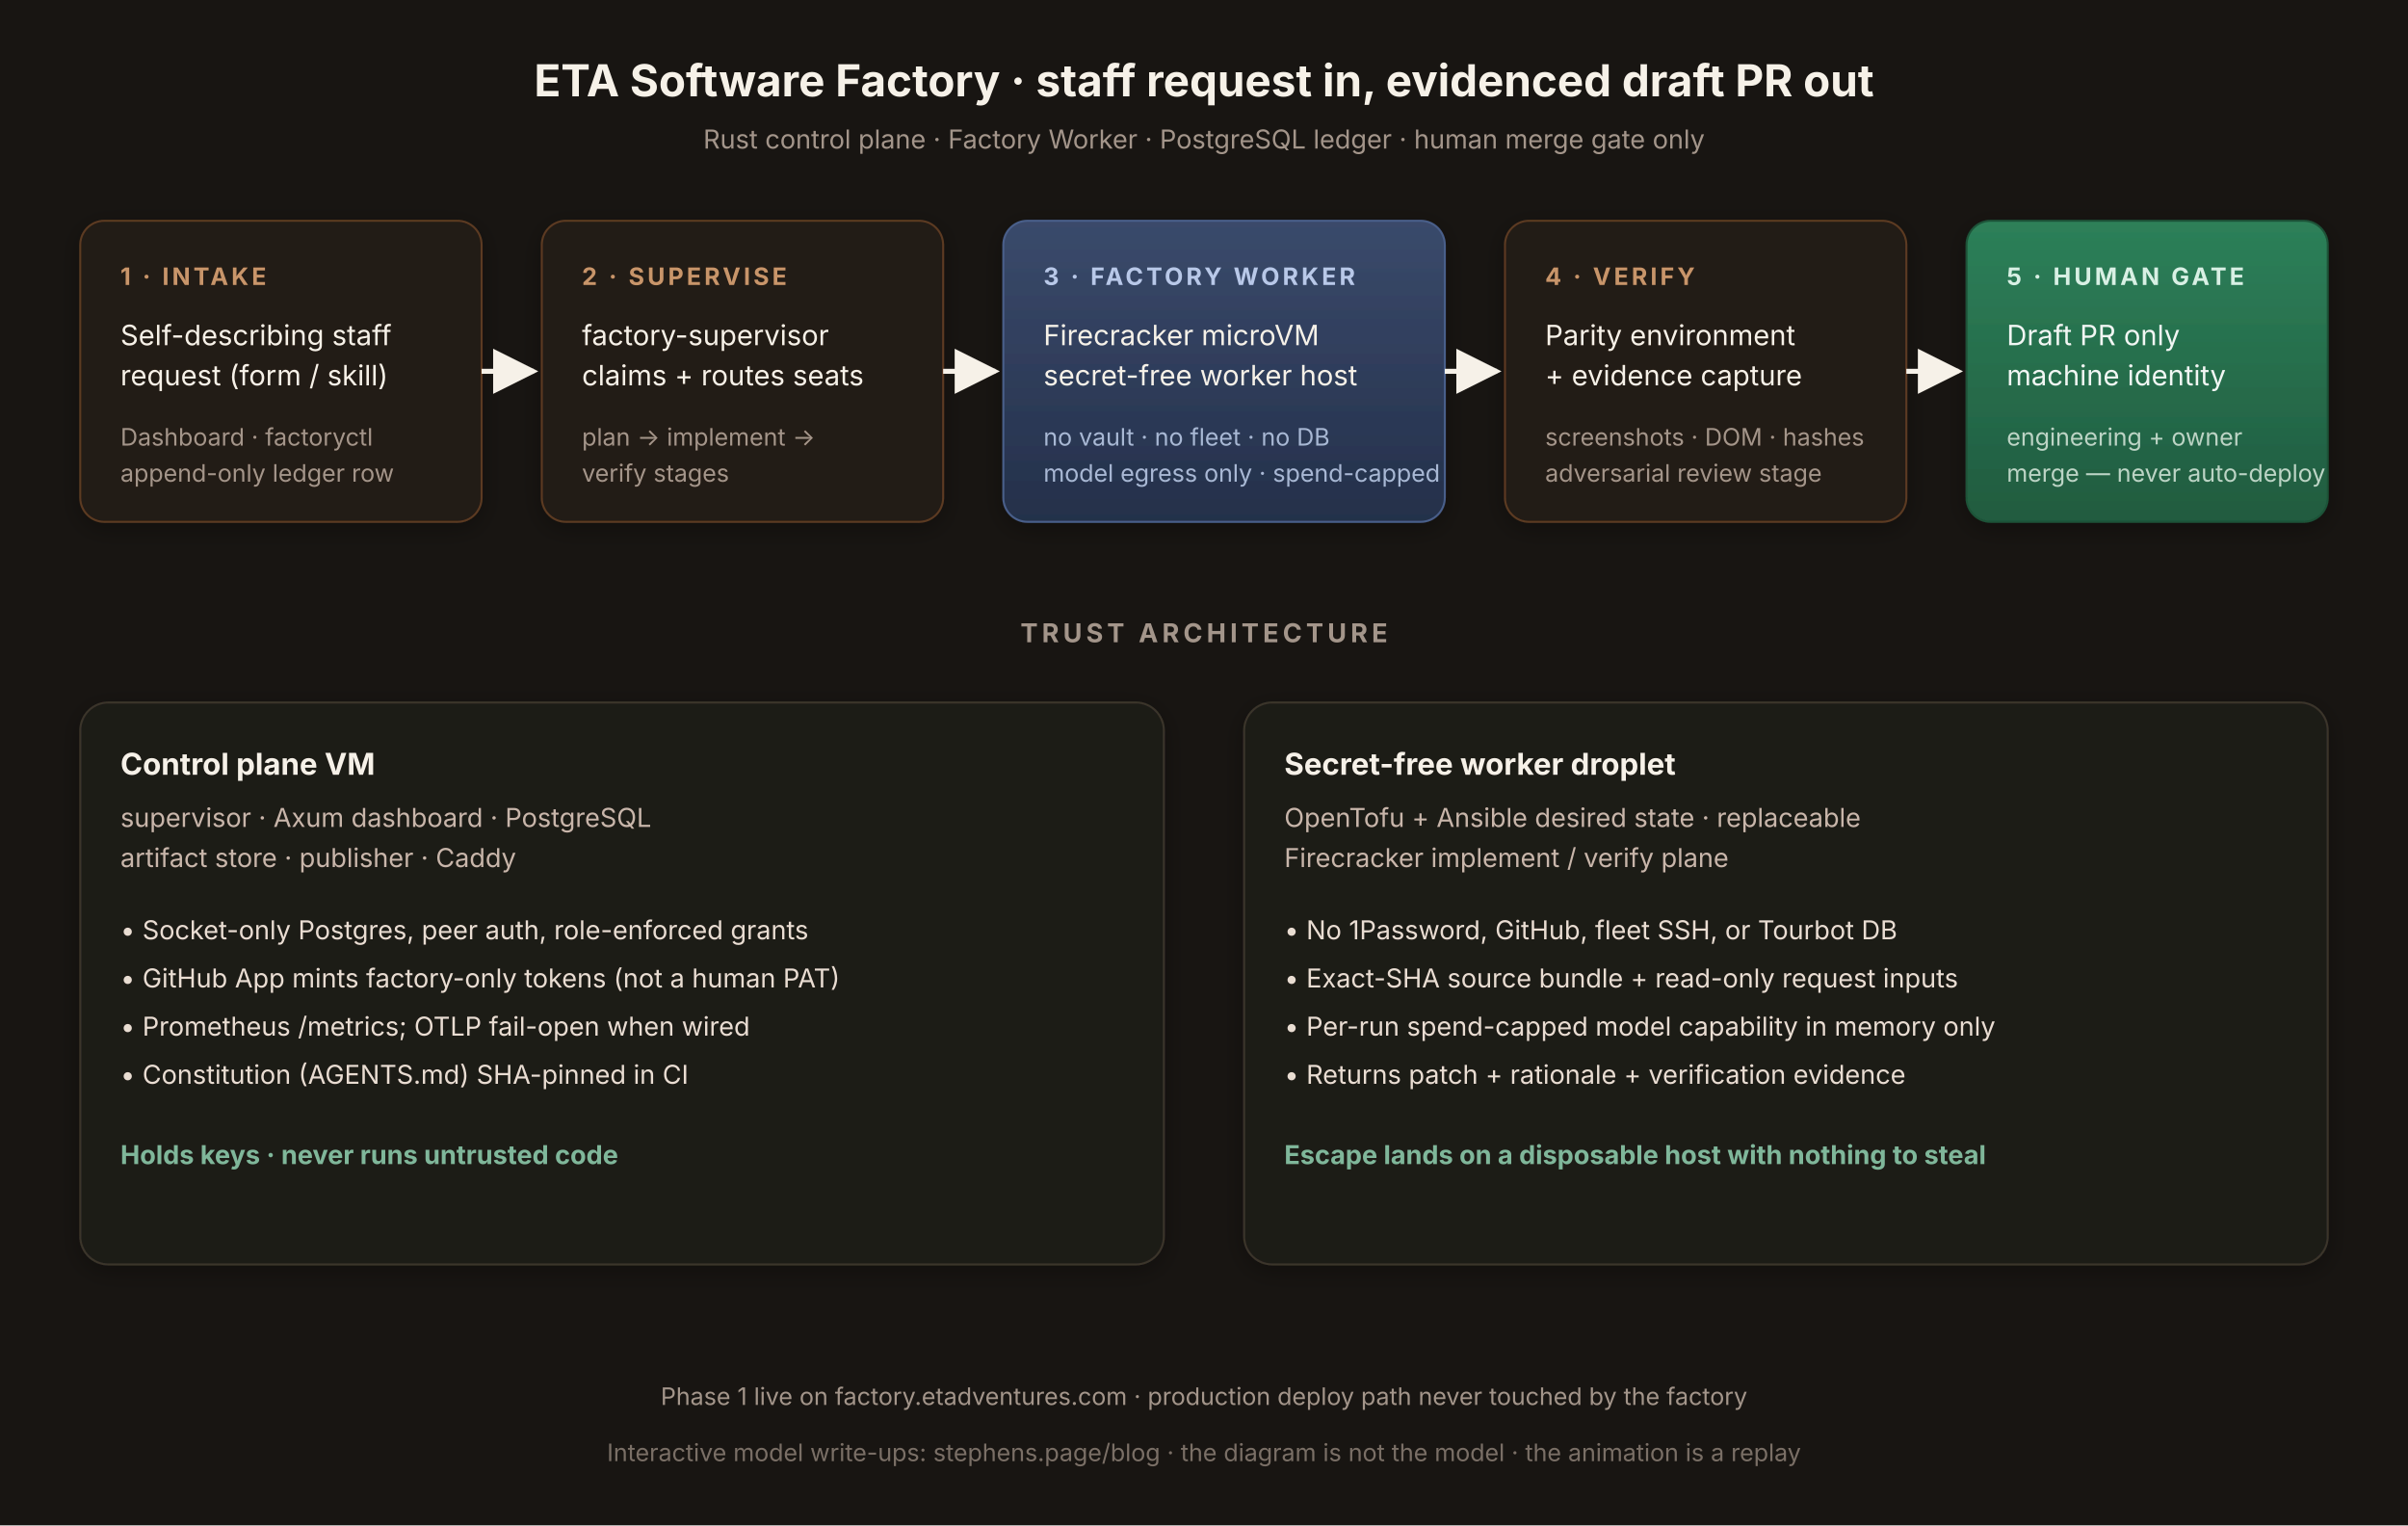
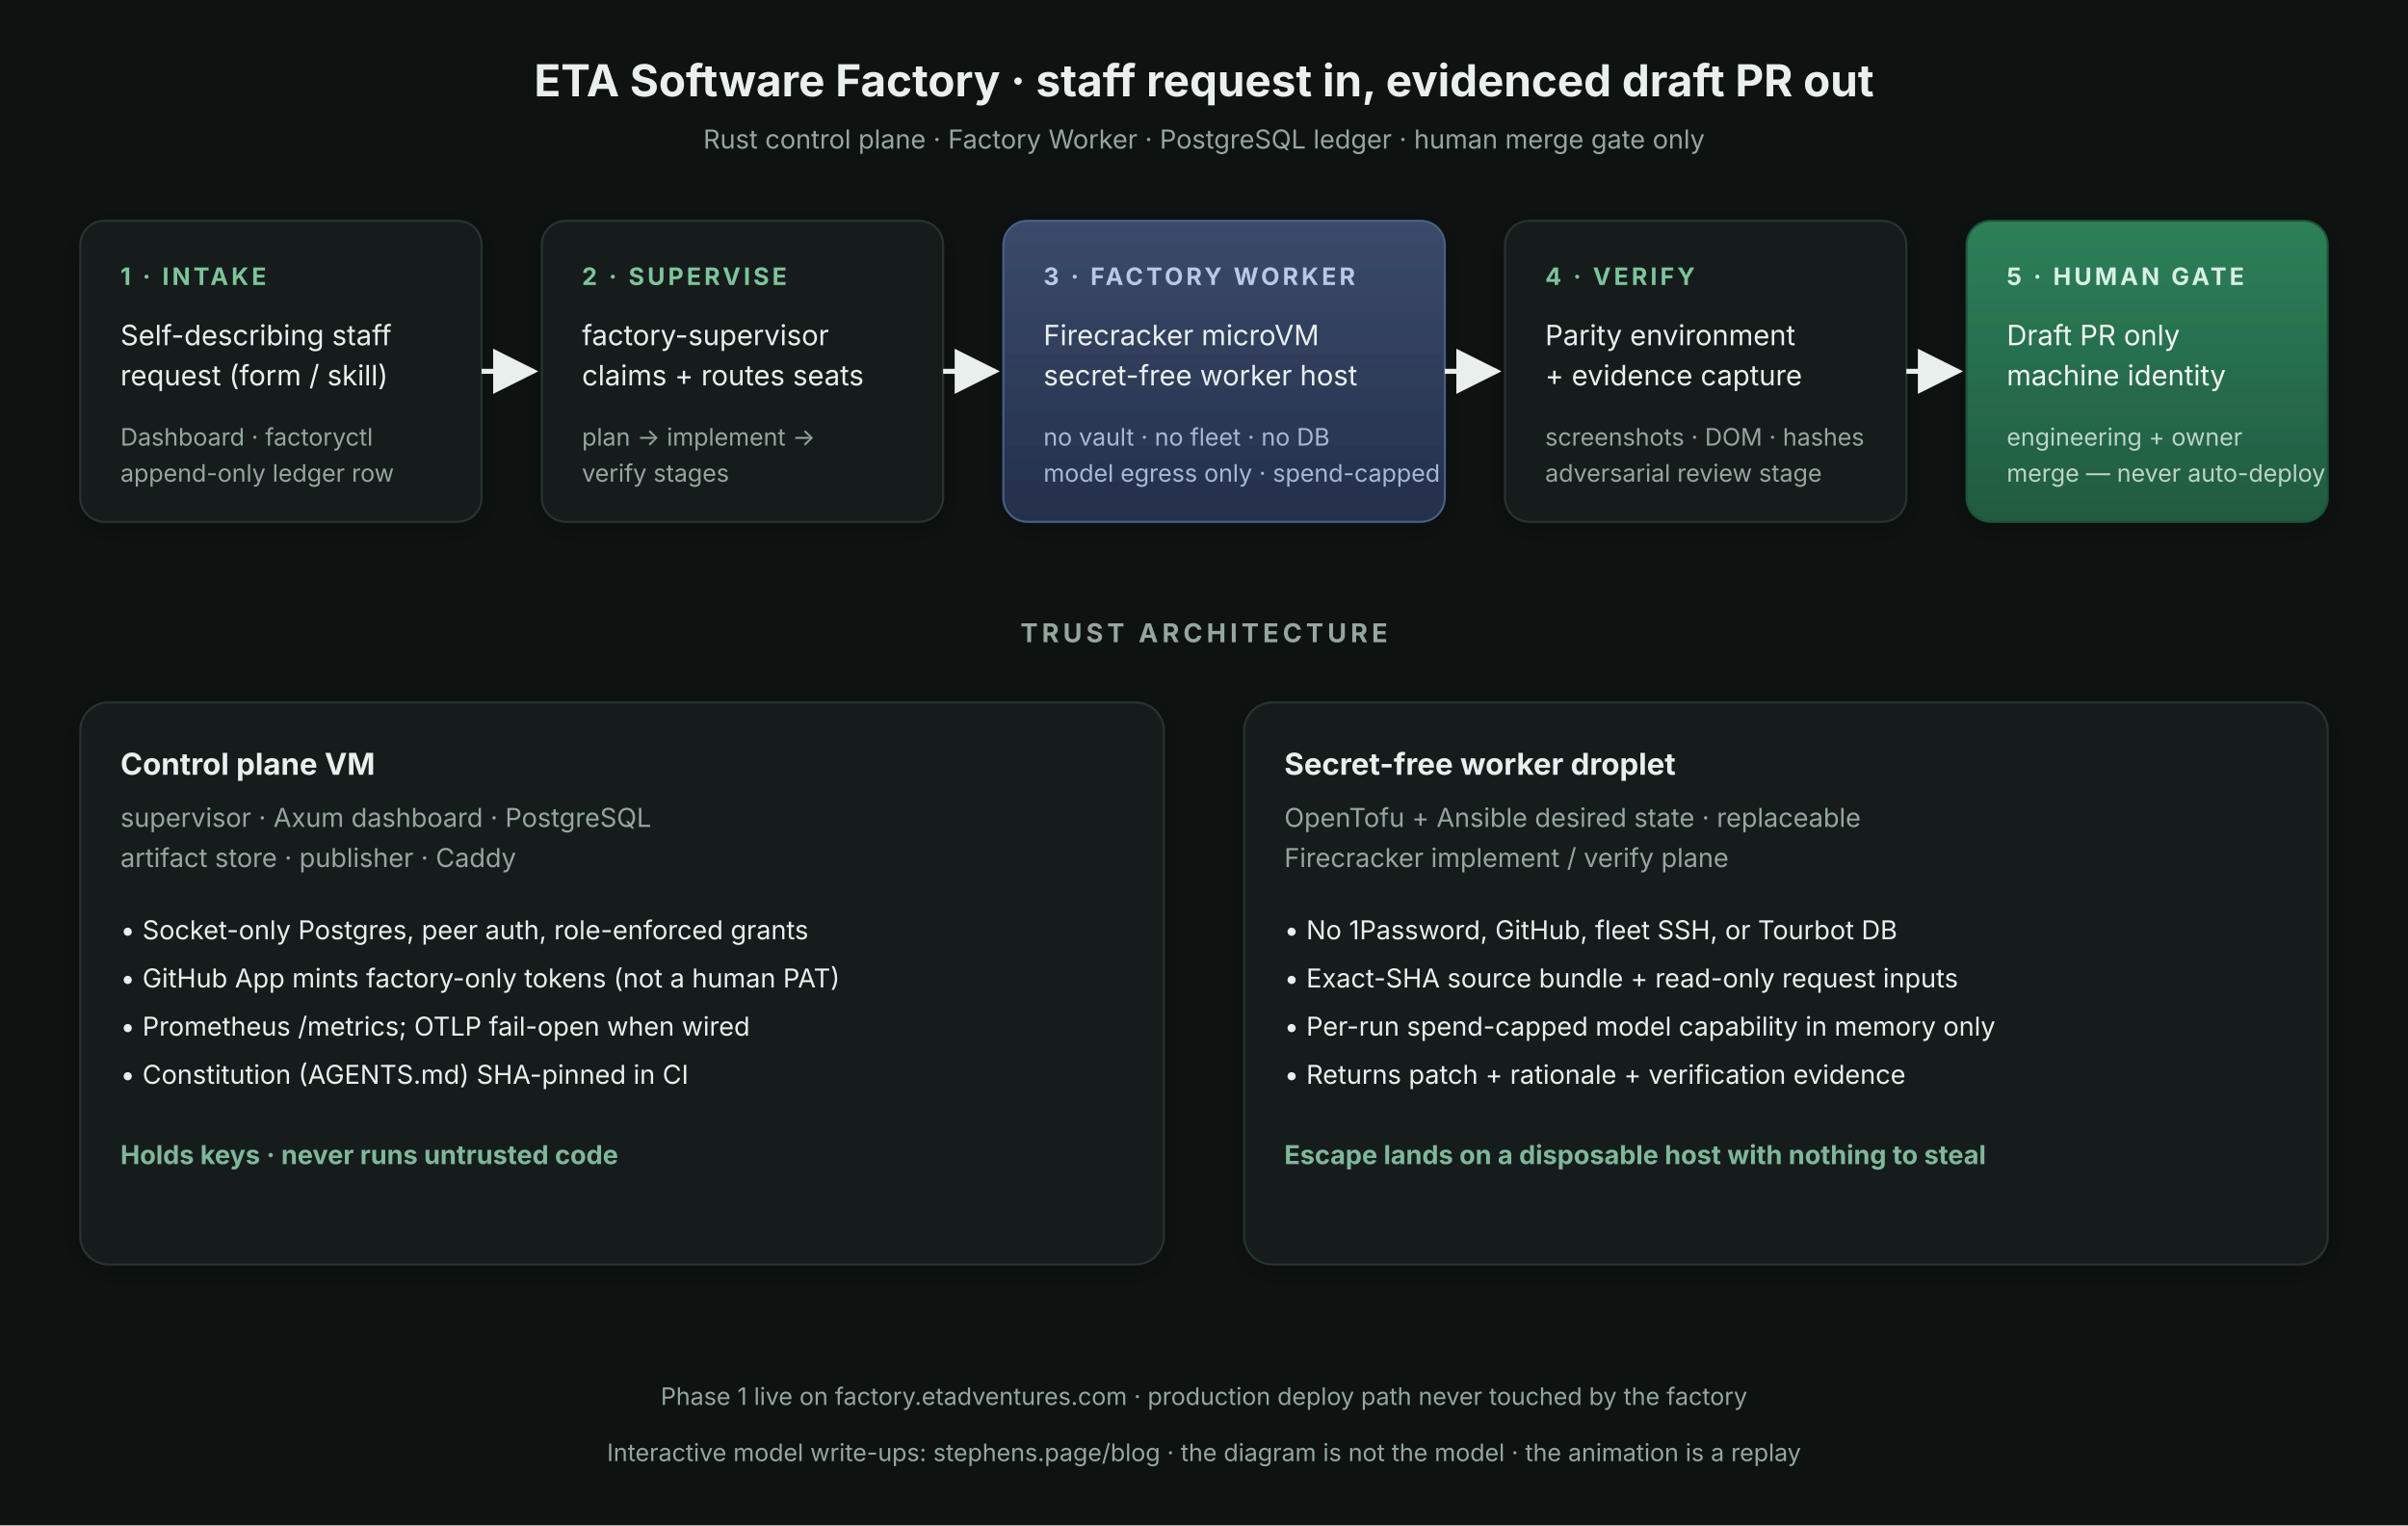
<svg xmlns="http://www.w3.org/2000/svg" viewBox="0 0 1200 760" font-family="system-ui,-apple-system,sans-serif">
  <defs>
    <linearGradient id="brand" x1="0" y1="0" x2="0" y2="1">
-       <stop offset="0" stop-color="#9b4d24" />
-       <stop offset="1" stop-color="#6e3416" />
+       <stop offset="0" stop-color="#215239" />
+       <stop offset="1" stop-color="#173d2a" />
    </linearGradient>
    <linearGradient id="safe" x1="0" y1="0" x2="0" y2="1">
      <stop offset="0" stop-color="#2d8059" />
      <stop offset="1" stop-color="#205b3f" />
    </linearGradient>
    <linearGradient id="worker" x1="0" y1="0" x2="0" y2="1">
      <stop offset="0" stop-color="#3a4a6b" />
      <stop offset="1" stop-color="#24304a" />
    </linearGradient>
    <filter id="sh">
      <feDropShadow dx="0" dy="3" stdDeviation="6" flood-color="#000" flood-opacity="0.30" />
    </filter>
    <marker id="arr" viewBox="0 0 10 10" refX="9" refY="5" markerWidth="9" markerHeight="9" orient="auto-start-reverse">
-       <path d="M0 0 L10 5 L0 10 z" fill="#f6f1e8" />
+       <path d="M0 0 L10 5 L0 10 z" fill="#e8efec" />
    </marker>
  </defs>
-   <rect width="1200" height="760" fill="#181512" />
-   <text x="600" y="48" font-size="22" font-weight="700" fill="#f6f1e8" text-anchor="middle">ETA Software Factory · staff request in, evidenced draft PR out</text>
-   <text x="600" y="74" font-size="13" fill="#a3958a" text-anchor="middle">Rust control plane · Factory Worker · PostgreSQL ledger · human merge gate only</text>
+   <rect width="1200" height="760" fill="#0e1311" />
+   <text x="600" y="48" font-size="22" font-weight="700" fill="#e8efec" text-anchor="middle">ETA Software Factory · staff request in, evidenced draft PR out</text>
+   <text x="600" y="74" font-size="13" fill="#95a69e" text-anchor="middle">Rust control plane · Factory Worker · PostgreSQL ledger · human merge gate only</text>
  <g filter="url(#sh)">
-     <rect x="40" y="110" width="200" height="150" rx="12" fill="#241a12" stroke="#5b3a23" />
-     <text x="60" y="142" font-size="12" font-weight="700" fill="#c8956a" letter-spacing="1.5">1 · INTAKE</text>
-     <text x="60" y="172" font-size="14" fill="#f6f1e8">Self-describing staff</text>
-     <text x="60" y="192" font-size="14" fill="#f6f1e8">request (form / skill)</text>
-     <text x="60" y="222" font-size="12" fill="#a3958a">Dashboard · factoryctl</text>
-     <text x="60" y="240" font-size="12" fill="#a3958a">append-only ledger row</text>
+     <rect x="40" y="110" width="200" height="150" rx="12" fill="#161e1a" stroke="#28362f" />
+     <text x="60" y="142" font-size="12" font-weight="700" fill="#7ec49b" letter-spacing="1.5">1 · INTAKE</text>
+     <text x="60" y="172" font-size="14" fill="#e8efec">Self-describing staff</text>
+     <text x="60" y="192" font-size="14" fill="#e8efec">request (form / skill)</text>
+     <text x="60" y="222" font-size="12" fill="#95a69e">Dashboard · factoryctl</text>
+     <text x="60" y="240" font-size="12" fill="#95a69e">append-only ledger row</text>
  </g>
  <g filter="url(#sh)">
-     <rect x="270" y="110" width="200" height="150" rx="12" fill="#241a12" stroke="#5b3a23" />
-     <text x="290" y="142" font-size="12" font-weight="700" fill="#c8956a" letter-spacing="1.5">2 · SUPERVISE</text>
-     <text x="290" y="172" font-size="14" fill="#f6f1e8">factory-supervisor</text>
-     <text x="290" y="192" font-size="14" fill="#f6f1e8">claims + routes seats</text>
-     <text x="290" y="222" font-size="12" fill="#a3958a">plan → implement →</text>
-     <text x="290" y="240" font-size="12" fill="#a3958a">verify stages</text>
+     <rect x="270" y="110" width="200" height="150" rx="12" fill="#161e1a" stroke="#28362f" />
+     <text x="290" y="142" font-size="12" font-weight="700" fill="#7ec49b" letter-spacing="1.5">2 · SUPERVISE</text>
+     <text x="290" y="172" font-size="14" fill="#e8efec">factory-supervisor</text>
+     <text x="290" y="192" font-size="14" fill="#e8efec">claims + routes seats</text>
+     <text x="290" y="222" font-size="12" fill="#95a69e">plan → implement →</text>
+     <text x="290" y="240" font-size="12" fill="#95a69e">verify stages</text>
  </g>
  <g filter="url(#sh)">
    <rect x="500" y="110" width="220" height="150" rx="12" fill="url(#worker)" stroke="#4a5f8a" />
    <text x="520" y="142" font-size="12" font-weight="700" fill="#b8c8e8" letter-spacing="1.5">3 · FACTORY WORKER</text>
-     <text x="520" y="172" font-size="14" fill="#f6f1e8">Firecracker microVM</text>
-     <text x="520" y="192" font-size="14" fill="#f6f1e8">secret-free worker host</text>
+     <text x="520" y="172" font-size="14" fill="#e8efec">Firecracker microVM</text>
+     <text x="520" y="192" font-size="14" fill="#e8efec">secret-free worker host</text>
    <text x="520" y="222" font-size="12" fill="#a8b8d4">no vault · no fleet · no DB</text>
    <text x="520" y="240" font-size="12" fill="#a8b8d4">model egress only · spend-capped</text>
  </g>
  <g filter="url(#sh)">
-     <rect x="750" y="110" width="200" height="150" rx="12" fill="#241a12" stroke="#5b3a23" />
-     <text x="770" y="142" font-size="12" font-weight="700" fill="#c8956a" letter-spacing="1.5">4 · VERIFY</text>
-     <text x="770" y="172" font-size="14" fill="#f6f1e8">Parity environment</text>
-     <text x="770" y="192" font-size="14" fill="#f6f1e8">+ evidence capture</text>
-     <text x="770" y="222" font-size="12" fill="#a3958a">screenshots · DOM · hashes</text>
-     <text x="770" y="240" font-size="12" fill="#a3958a">adversarial review stage</text>
+     <rect x="750" y="110" width="200" height="150" rx="12" fill="#161e1a" stroke="#28362f" />
+     <text x="770" y="142" font-size="12" font-weight="700" fill="#7ec49b" letter-spacing="1.5">4 · VERIFY</text>
+     <text x="770" y="172" font-size="14" fill="#e8efec">Parity environment</text>
+     <text x="770" y="192" font-size="14" fill="#e8efec">+ evidence capture</text>
+     <text x="770" y="222" font-size="12" fill="#95a69e">screenshots · DOM · hashes</text>
+     <text x="770" y="240" font-size="12" fill="#95a69e">adversarial review stage</text>
  </g>
  <g filter="url(#sh)">
    <rect x="980" y="110" width="180" height="150" rx="12" fill="url(#safe)" stroke="#1f5237" />
    <text x="1000" y="142" font-size="12" font-weight="700" fill="#d8f0e4" letter-spacing="1.5">5 · HUMAN GATE</text>
    <text x="1000" y="172" font-size="14" fill="#f1f6f3">Draft PR only</text>
    <text x="1000" y="192" font-size="14" fill="#f1f6f3">machine identity</text>
    <text x="1000" y="222" font-size="12" fill="#bcd4c5">engineering + owner</text>
    <text x="1000" y="240" font-size="12" fill="#bcd4c5">merge — never auto-deploy</text>
  </g>
-   <line x1="240" y1="185" x2="266" y2="185" stroke="#f6f1e8" stroke-width="2.5" marker-end="url(#arr)" />
-   <line x1="470" y1="185" x2="496" y2="185" stroke="#f6f1e8" stroke-width="2.5" marker-end="url(#arr)" />
-   <line x1="720" y1="185" x2="746" y2="185" stroke="#f6f1e8" stroke-width="2.5" marker-end="url(#arr)" />
-   <line x1="950" y1="185" x2="976" y2="185" stroke="#f6f1e8" stroke-width="2.5" marker-end="url(#arr)" />
-   <text x="600" y="320" font-size="13" font-weight="700" fill="#a3958a" text-anchor="middle" letter-spacing="2">TRUST ARCHITECTURE</text>
+   <line x1="240" y1="185" x2="266" y2="185" stroke="#e8efec" stroke-width="2.5" marker-end="url(#arr)" />
+   <line x1="470" y1="185" x2="496" y2="185" stroke="#e8efec" stroke-width="2.5" marker-end="url(#arr)" />
+   <line x1="720" y1="185" x2="746" y2="185" stroke="#e8efec" stroke-width="2.5" marker-end="url(#arr)" />
+   <line x1="950" y1="185" x2="976" y2="185" stroke="#e8efec" stroke-width="2.5" marker-end="url(#arr)" />
+   <text x="600" y="320" font-size="13" font-weight="700" fill="#95a69e" text-anchor="middle" letter-spacing="2">TRUST ARCHITECTURE</text>
  <g filter="url(#sh)">
-     <rect x="40" y="350" width="540" height="280" rx="14" fill="#1f1c18" stroke="#3a342c" />
-     <text x="60" y="386" font-size="15" font-weight="700" fill="#f6f1e8">Control plane VM</text>
-     <text x="60" y="412" font-size="13" fill="#c8b6aa">supervisor · Axum dashboard · PostgreSQL</text>
-     <text x="60" y="432" font-size="13" fill="#c8b6aa">artifact store · publisher · Caddy</text>
-     <text x="60" y="468" font-size="13" fill="#e9ddd2">• Socket-only Postgres, peer auth, role-enforced grants</text>
-     <text x="60" y="492" font-size="13" fill="#e9ddd2">• GitHub App mints factory-only tokens (not a human PAT)</text>
-     <text x="60" y="516" font-size="13" fill="#e9ddd2">• Prometheus /metrics; OTLP fail-open when wired</text>
-     <text x="60" y="540" font-size="13" fill="#e9ddd2">• Constitution (AGENTS.md) SHA-pinned in CI</text>
+     <rect x="40" y="350" width="540" height="280" rx="14" fill="#161e1a" stroke="#28362f" />
+     <text x="60" y="386" font-size="15" font-weight="700" fill="#e8efec">Control plane VM</text>
+     <text x="60" y="412" font-size="13" fill="#95a69e">supervisor · Axum dashboard · PostgreSQL</text>
+     <text x="60" y="432" font-size="13" fill="#95a69e">artifact store · publisher · Caddy</text>
+     <text x="60" y="468" font-size="13" fill="#e8efec">• Socket-only Postgres, peer auth, role-enforced grants</text>
+     <text x="60" y="492" font-size="13" fill="#e8efec">• GitHub App mints factory-only tokens (not a human PAT)</text>
+     <text x="60" y="516" font-size="13" fill="#e8efec">• Prometheus /metrics; OTLP fail-open when wired</text>
+     <text x="60" y="540" font-size="13" fill="#e8efec">• Constitution (AGENTS.md) SHA-pinned in CI</text>
    <text x="60" y="580" font-size="13" fill="#7fb79a" font-weight="700">Holds keys · never runs untrusted code</text>
  </g>
  <g filter="url(#sh)">
-     <rect x="620" y="350" width="540" height="280" rx="14" fill="#1f1c18" stroke="#3a342c" />
-     <text x="640" y="386" font-size="15" font-weight="700" fill="#f6f1e8">Secret-free worker droplet</text>
-     <text x="640" y="412" font-size="13" fill="#c8b6aa">OpenTofu + Ansible desired state · replaceable</text>
-     <text x="640" y="432" font-size="13" fill="#c8b6aa">Firecracker implement / verify plane</text>
-     <text x="640" y="468" font-size="13" fill="#e9ddd2">• No 1Password, GitHub, fleet SSH, or Tourbot DB</text>
-     <text x="640" y="492" font-size="13" fill="#e9ddd2">• Exact-SHA source bundle + read-only request inputs</text>
-     <text x="640" y="516" font-size="13" fill="#e9ddd2">• Per-run spend-capped model capability in memory only</text>
-     <text x="640" y="540" font-size="13" fill="#e9ddd2">• Returns patch + rationale + verification evidence</text>
+     <rect x="620" y="350" width="540" height="280" rx="14" fill="#161e1a" stroke="#28362f" />
+     <text x="640" y="386" font-size="15" font-weight="700" fill="#e8efec">Secret-free worker droplet</text>
+     <text x="640" y="412" font-size="13" fill="#95a69e">OpenTofu + Ansible desired state · replaceable</text>
+     <text x="640" y="432" font-size="13" fill="#95a69e">Firecracker implement / verify plane</text>
+     <text x="640" y="468" font-size="13" fill="#e8efec">• No 1Password, GitHub, fleet SSH, or Tourbot DB</text>
+     <text x="640" y="492" font-size="13" fill="#e8efec">• Exact-SHA source bundle + read-only request inputs</text>
+     <text x="640" y="516" font-size="13" fill="#e8efec">• Per-run spend-capped model capability in memory only</text>
+     <text x="640" y="540" font-size="13" fill="#e8efec">• Returns patch + rationale + verification evidence</text>
    <text x="640" y="580" font-size="13" fill="#7fb79a" font-weight="700">Escape lands on a disposable host with nothing to steal</text>
  </g>
-   <text x="600" y="700" font-size="12" fill="#a3958a" text-anchor="middle">Phase 1 live on factory.etadventures.com · production deploy path never touched by the factory</text>
-   <text x="600" y="728" font-size="12" fill="#7a6f66" text-anchor="middle">Interactive model write-ups: stephens.page/blog · the diagram is not the model · the animation is a replay</text>
+   <text x="600" y="700" font-size="12" fill="#95a69e" text-anchor="middle">Phase 1 live on factory.etadventures.com · production deploy path never touched by the factory</text>
+   <text x="600" y="728" font-size="12" fill="#95a69e" text-anchor="middle">Interactive model write-ups: stephens.page/blog · the diagram is not the model · the animation is a replay</text>
</svg>
